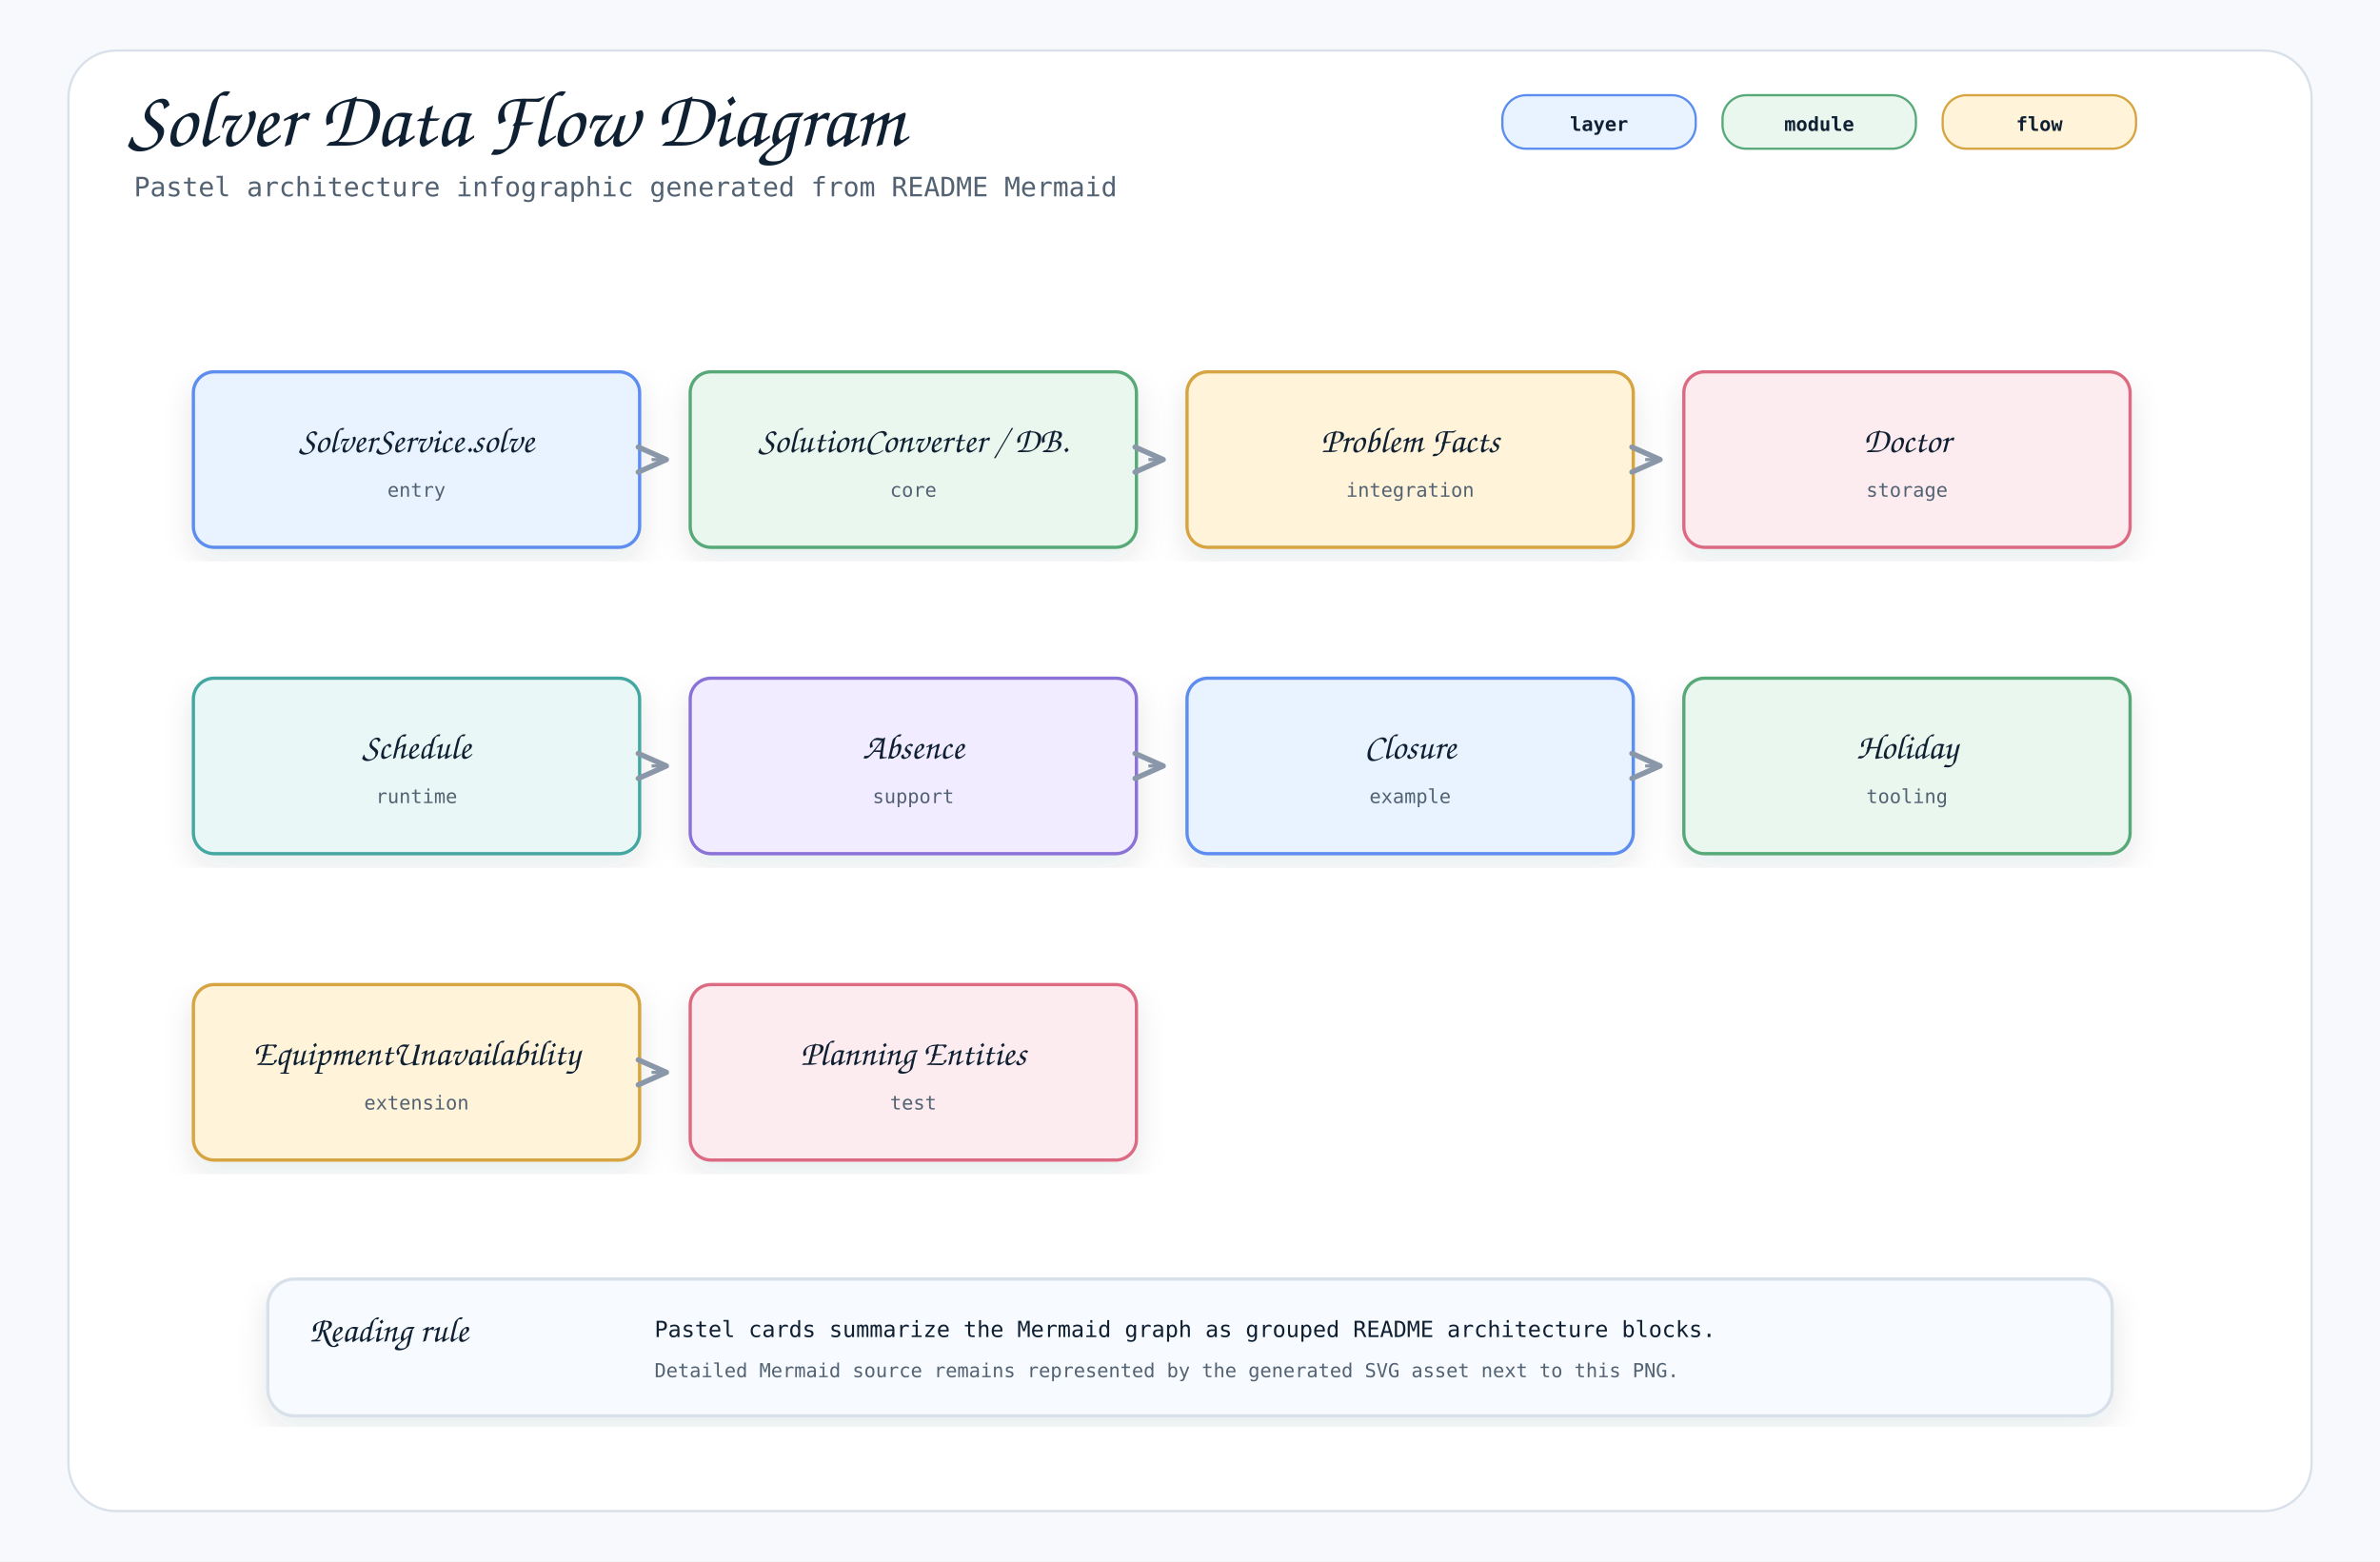
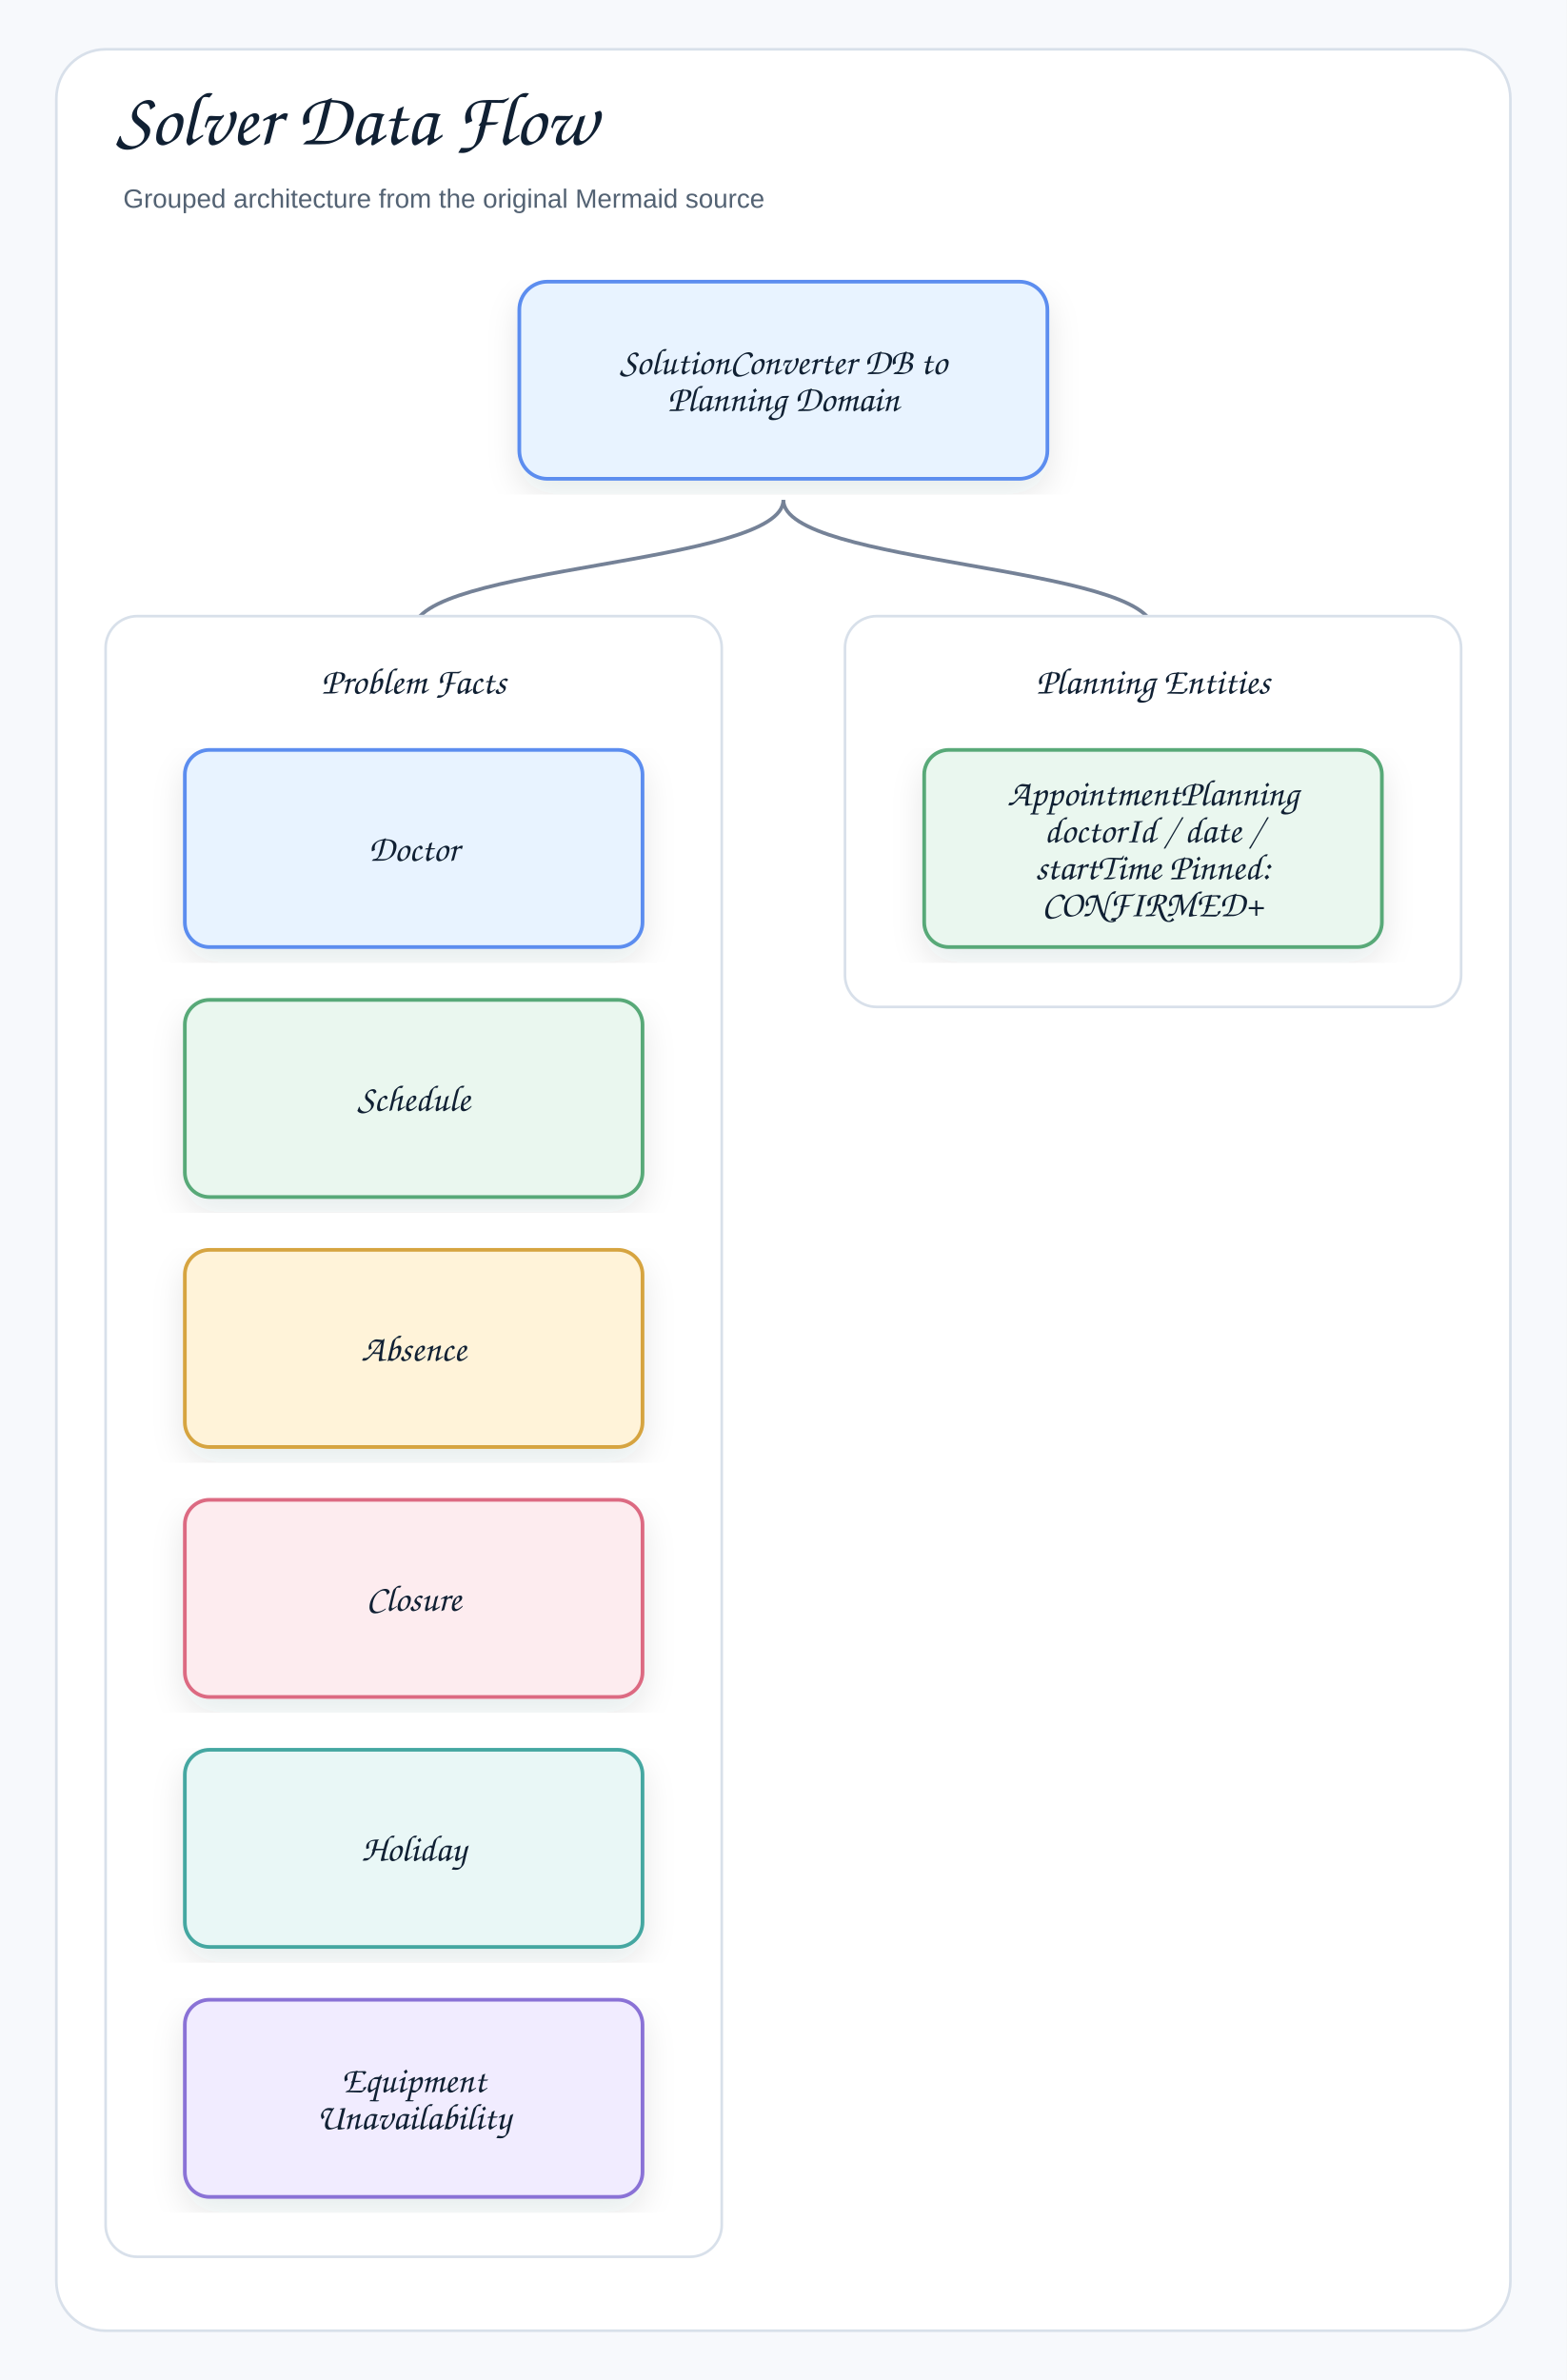
- <svg xmlns="http://www.w3.org/2000/svg" width="1600" height="1050" viewBox="0 0 1600 1050" role="img" aria-label="Solver Data Flow Diagram">
+ <svg xmlns="http://www.w3.org/2000/svg" width="890" height="1352" viewBox="0 0 890 1352" role="img" aria-label="Solver Data Flow">
  <defs>
    <filter id="shadow" x="-8%" y="-8%" width="116%" height="116%">
-       <feDropShadow dx="0" dy="8" stdDeviation="10" flood-color="#1f2937" flood-opacity="0.10" />
+       <feDropShadow dx="0" dy="8" stdDeviation="9" flood-color="#1f2937" flood-opacity="0.10" />
    </filter>
    <marker id="openArrow" markerWidth="12" markerHeight="10" refX="10" refY="5" orient="auto" markerUnits="strokeWidth">
-       <path d="M 1 1 L 10 5 L 1 9" fill="none" stroke="#8a97a8" stroke-width="1.7" stroke-linecap="round" stroke-linejoin="round" />
+       <path d="M 1 1 L 10 5 L 1 9" fill="none" stroke="#758297" stroke-width="1.8" stroke-linecap="round" stroke-linejoin="round" />
    </marker>
    <marker id="inherit" markerWidth="14" markerHeight="12" refX="12" refY="6" orient="auto" markerUnits="strokeWidth">
-       <path d="M 0 1 L 12 6 L 0 11 Z" fill="#ffffff" stroke="#8a97a8" stroke-width="1.7" />
+       <path d="M 0 1 L 12 6 L 0 11 Z" fill="#ffffff" stroke="#758297" stroke-width="1.8" />
    </marker>
    <style>
-     .canvas { fill: #f7f9fc; }
-     .frame { fill: #ffffff; stroke: #d8e0ea; stroke-width: 1.5; }
-     .title { font-family: "Architects Daughter", "Comic Mono", cursive; font-size: 54px; font-weight: 400; fill: #102033; }
-     .subtitle { font-family: "Comic Mono", "SFMono-Regular", Menlo, Consolas, monospace; font-size: 18px; fill: #536273; }
-     .label { font-family: "Architects Daughter", "Comic Mono", cursive; font-size: 30px; font-weight: 400; fill: #102033; }
-     .smallLabel { font-family: "Architects Daughter", "Comic Mono", cursive; font-size: 24px; font-weight: 400; fill: #102033; }
-     .mono { font-family: "Comic Mono", "SFMono-Regular", Menlo, Consolas, monospace; font-size: 15px; fill: #102033; }
-     .small { font-family: "Comic Mono", "SFMono-Regular", Menlo, Consolas, monospace; font-size: 13px; fill: #536273; }
-     .strong { font-family: "Comic Mono", "SFMono-Regular", Menlo, Consolas, monospace; font-size: 15px; font-weight: 700; fill: #102033; }
-     .card { stroke-width: 2.2; filter: url(#shadow); }
-     .line { stroke: #8a97a8; stroke-width: 2.1; fill: none; marker-end: url(#openArrow); }
-     .softLine { stroke: #8a97a8; stroke-width: 2.1; fill: none; }
-     .dashed { stroke: #8a97a8; stroke-width: 2.1; stroke-dasharray: 7 6; fill: none; marker-end: url(#openArrow); }
-     .inheritLine { stroke: #8a97a8; stroke-width: 2.2; fill: none; marker-end: url(#inherit); }
-     .implLine { stroke: #8a97a8; stroke-width: 2.2; stroke-dasharray: 8 7; fill: none; marker-end: url(#inherit); }
-     .compartment { stroke-width: 1.6; fill: none; }
-     .chip { stroke-width: 1.5; rx: 16; }
-     .chipText { font-family: "Comic Mono", "SFMono-Regular", Menlo, Consolas, monospace; font-size: 13px; font-weight: 700; fill: #102033; }
+     .canvas{fill:#f7f9fc}.frame{fill:#fff;stroke:#d8e0ea;stroke-width:1.5}
+     .title{font-family:"Architects Daughter","Comic Sans MS","Comic Sans",cursive;font-size:43px;font-weight:400;fill:#102033}
+     .subtitle{font-family:"Comic Sans MS","Comic Sans","Comic Neue",Arial,sans-serif;font-size:15px;font-weight:400;fill:#536273}
+     .label{font-family:"Architects Daughter","Comic Sans MS","Comic Sans",cursive;font-size:25px;font-weight:400;fill:#102033}
+     .smallLabel{font-family:"Architects Daughter","Comic Sans MS","Comic Sans",cursive;font-size:21px;font-weight:400;fill:#102033}
+     .mono{font-family:"Comic Sans MS","Comic Sans","Comic Neue",Arial,sans-serif;font-size:12px;font-weight:400;fill:#102033}
+     .small{font-family:"Comic Sans MS","Comic Sans","Comic Neue",Arial,sans-serif;font-size:12px;font-weight:400;fill:#536273}
+     .strong{font-family:"Comic Sans MS","Comic Sans","Comic Neue",Arial,sans-serif;font-size:13px;font-weight:400;fill:#102033}
+     .card{stroke-width:2.1;filter:url(#shadow)}.compartment{stroke-width:1.5;fill:none}
+     .line{stroke:#758297;stroke-width:2.1;fill:none;marker-end:url(#openArrow)}
+     .plainLine{stroke:#758297;stroke-width:2.1;fill:none}
+     .dashed{stroke:#758297;stroke-width:2.1;stroke-dasharray:7 6;fill:none;marker-end:url(#openArrow)}
+     .inheritLine{stroke:#758297;stroke-width:2.2;fill:none;marker-end:url(#inherit)}
+     .implLine{stroke:#758297;stroke-width:2.2;stroke-dasharray:8 7;fill:none;marker-end:url(#inherit)}
  </style>
  </defs>
-   <rect class="canvas" width="1600" height="1050" />
-   <rect class="frame" x="46" y="34" width="1508" height="982" rx="32" />
-   <text class="title" x="86" y="98">Solver Data Flow Diagram</text>
-   <text class="subtitle" x="90" y="132">Pastel architecture infographic generated from README Mermaid</text>
-   <rect class="chip" x="1010" y="64" width="130" height="36" fill="#e8f3ff" stroke="#5b8def" />
-   <text class="chipText" x="1075" y="88" text-anchor="middle">layer</text>
-   <rect class="chip" x="1158" y="64" width="130" height="36" fill="#eaf7ef" stroke="#58a978" />
-   <text class="chipText" x="1223" y="88" text-anchor="middle">module</text>
-   <rect class="chip" x="1306" y="64" width="130" height="36" fill="#fff3d9" stroke="#d6a441" />
-   <text class="chipText" x="1371" y="88" text-anchor="middle">flow</text>
-   <g transform="translate(130,250)">
-     <rect class="card" x="0" y="0" width="300" height="118" rx="14" fill="#e8f3ff" stroke="#5b8def" />
-     <text class="smallLabel" x="150" y="54" text-anchor="middle">SolverService.solve</text>
-     <text class="small" x="150" y="84" text-anchor="middle">entry</text>
+   <rect class="canvas" width="890" height="1352" />
+   <rect class="frame" x="32" y="28" width="826" height="1296" rx="28" />
+   <text class="title" x="66" y="82">Solver Data Flow</text>
+   <text class="subtitle" x="70" y="118">Grouped architecture from the original Mermaid source</text>
+   <path class="plainLine" d="M445 284 C445 321 655 321 655 358" />
+   <path class="plainLine" d="M445 284 C445 321 235 321 235 358" />
+   <g transform="translate(295,160)">
+     <rect class="card" x="0" y="0" width="300" height="112" rx="16" fill="#E8F3FF" stroke="#5B8DEF" />
+     <text class="smallLabel" x="150" y="52.5" text-anchor="middle">SolutionConverter DB to</text>
+     <text class="smallLabel" x="150" y="73.5" text-anchor="middle">Planning Domain</text>
  </g>
-   <g transform="translate(464,250)">
-     <rect class="card" x="0" y="0" width="300" height="118" rx="14" fill="#eaf7ef" stroke="#58a978" />
-     <text class="smallLabel" x="150" y="54" text-anchor="middle">SolutionConverter / DB.</text>
-     <text class="small" x="150" y="84" text-anchor="middle">core</text>
+   <g transform="translate(60,350)">
+     <rect x="0" y="0" width="350" height="932" rx="18" fill="#ffffff" stroke="#d8e0ea" stroke-width="1.5" />
+     <text class="smallLabel" x="175" y="44" text-anchor="middle">Problem Facts</text>
  </g>
-   <path class="line" d="M438 309 L448 309" />
-   <g transform="translate(798,250)">
-     <rect class="card" x="0" y="0" width="300" height="118" rx="14" fill="#fff3d9" stroke="#d6a441" />
-     <text class="smallLabel" x="150" y="54" text-anchor="middle">Problem Facts</text>
-     <text class="small" x="150" y="84" text-anchor="middle">integration</text>
+   <g transform="translate(105,426)">
+     <rect class="card" x="0" y="0" width="260" height="112" rx="14" fill="#E8F3FF" stroke="#5B8DEF" />
+     <text class="smallLabel" x="130" y="63" text-anchor="middle">Doctor</text>
  </g>
-   <path class="line" d="M772 309 L782 309" />
-   <g transform="translate(1132,250)">
-     <rect class="card" x="0" y="0" width="300" height="118" rx="14" fill="#fdecef" stroke="#dc6b82" />
-     <text class="smallLabel" x="150" y="54" text-anchor="middle">Doctor</text>
-     <text class="small" x="150" y="84" text-anchor="middle">storage</text>
+   <g transform="translate(105,568)">
+     <rect class="card" x="0" y="0" width="260" height="112" rx="14" fill="#EAF7EF" stroke="#58A978" />
+     <text class="smallLabel" x="130" y="63" text-anchor="middle">Schedule</text>
  </g>
-   <path class="line" d="M1106 309 L1116 309" />
-   <g transform="translate(130,456)">
-     <rect class="card" x="0" y="0" width="300" height="118" rx="14" fill="#e9f7f6" stroke="#45a7a1" />
-     <text class="smallLabel" x="150" y="54" text-anchor="middle">Schedule</text>
-     <text class="small" x="150" y="84" text-anchor="middle">runtime</text>
+   <g transform="translate(105,710)">
+     <rect class="card" x="0" y="0" width="260" height="112" rx="14" fill="#FFF3D9" stroke="#D6A441" />
+     <text class="smallLabel" x="130" y="63" text-anchor="middle">Absence</text>
  </g>
-   <g transform="translate(464,456)">
-     <rect class="card" x="0" y="0" width="300" height="118" rx="14" fill="#f1ecff" stroke="#8a72d6" />
-     <text class="smallLabel" x="150" y="54" text-anchor="middle">Absence</text>
-     <text class="small" x="150" y="84" text-anchor="middle">support</text>
+   <g transform="translate(105,852)">
+     <rect class="card" x="0" y="0" width="260" height="112" rx="14" fill="#FDECEF" stroke="#DC6B82" />
+     <text class="smallLabel" x="130" y="63" text-anchor="middle">Closure</text>
  </g>
-   <path class="line" d="M438 515 L448 515" />
-   <g transform="translate(798,456)">
-     <rect class="card" x="0" y="0" width="300" height="118" rx="14" fill="#e8f3ff" stroke="#5b8def" />
-     <text class="smallLabel" x="150" y="54" text-anchor="middle">Closure</text>
-     <text class="small" x="150" y="84" text-anchor="middle">example</text>
+   <g transform="translate(105,994)">
+     <rect class="card" x="0" y="0" width="260" height="112" rx="14" fill="#E9F7F6" stroke="#45A7A1" />
+     <text class="smallLabel" x="130" y="63" text-anchor="middle">Holiday</text>
  </g>
-   <path class="line" d="M772 515 L782 515" />
-   <g transform="translate(1132,456)">
-     <rect class="card" x="0" y="0" width="300" height="118" rx="14" fill="#eaf7ef" stroke="#58a978" />
-     <text class="smallLabel" x="150" y="54" text-anchor="middle">Holiday</text>
-     <text class="small" x="150" y="84" text-anchor="middle">tooling</text>
+   <g transform="translate(105,1136)">
+     <rect class="card" x="0" y="0" width="260" height="112" rx="14" fill="#F1ECFF" stroke="#8A72D6" />
+     <text class="smallLabel" x="130" y="52.5" text-anchor="middle">Equipment</text>
+     <text class="smallLabel" x="130" y="73.5" text-anchor="middle">Unavailability</text>
  </g>
-   <path class="line" d="M1106 515 L1116 515" />
-   <g transform="translate(130,662)">
-     <rect class="card" x="0" y="0" width="300" height="118" rx="14" fill="#fff3d9" stroke="#d6a441" />
-     <text class="smallLabel" x="150" y="54" text-anchor="middle">EquipmentUnavailability</text>
-     <text class="small" x="150" y="84" text-anchor="middle">extension</text>
+   <g transform="translate(480,350)">
+     <rect x="0" y="0" width="350" height="222" rx="18" fill="#ffffff" stroke="#d8e0ea" stroke-width="1.5" />
+     <text class="smallLabel" x="175" y="44" text-anchor="middle">Planning Entities</text>
  </g>
-   <g transform="translate(464,662)">
-     <rect class="card" x="0" y="0" width="300" height="118" rx="14" fill="#fdecef" stroke="#dc6b82" />
-     <text class="smallLabel" x="150" y="54" text-anchor="middle">Planning Entities</text>
-     <text class="small" x="150" y="84" text-anchor="middle">test</text>
-   </g>
-   <path class="line" d="M438 721 L448 721" />
-   <g transform="translate(180,860)">
-     <rect class="card" x="0" y="0" width="1240" height="92" rx="18" fill="#f7fbff" stroke="#d8e0ea" />
-     <text class="smallLabel" x="28" y="42">Reading rule</text>
-     <text class="mono" x="260" y="39">Pastel cards summarize the Mermaid graph as grouped README architecture blocks.</text>
-     <text class="small" x="260" y="66">Detailed Mermaid source remains represented by the generated SVG asset next to this PNG.</text>
+   <g transform="translate(525,426)">
+     <rect class="card" x="0" y="0" width="260" height="112" rx="14" fill="#EAF7EF" stroke="#58A978" />
+     <text class="smallLabel" x="130" y="31.5" text-anchor="middle">AppointmentPlanning</text>
+     <text class="smallLabel" x="130" y="52.5" text-anchor="middle">doctorId / date /</text>
+     <text class="smallLabel" x="130" y="73.5" text-anchor="middle">startTime Pinned:</text>
+     <text class="smallLabel" x="130" y="94.5" text-anchor="middle">CONFIRMED+</text>
  </g>
</svg>
